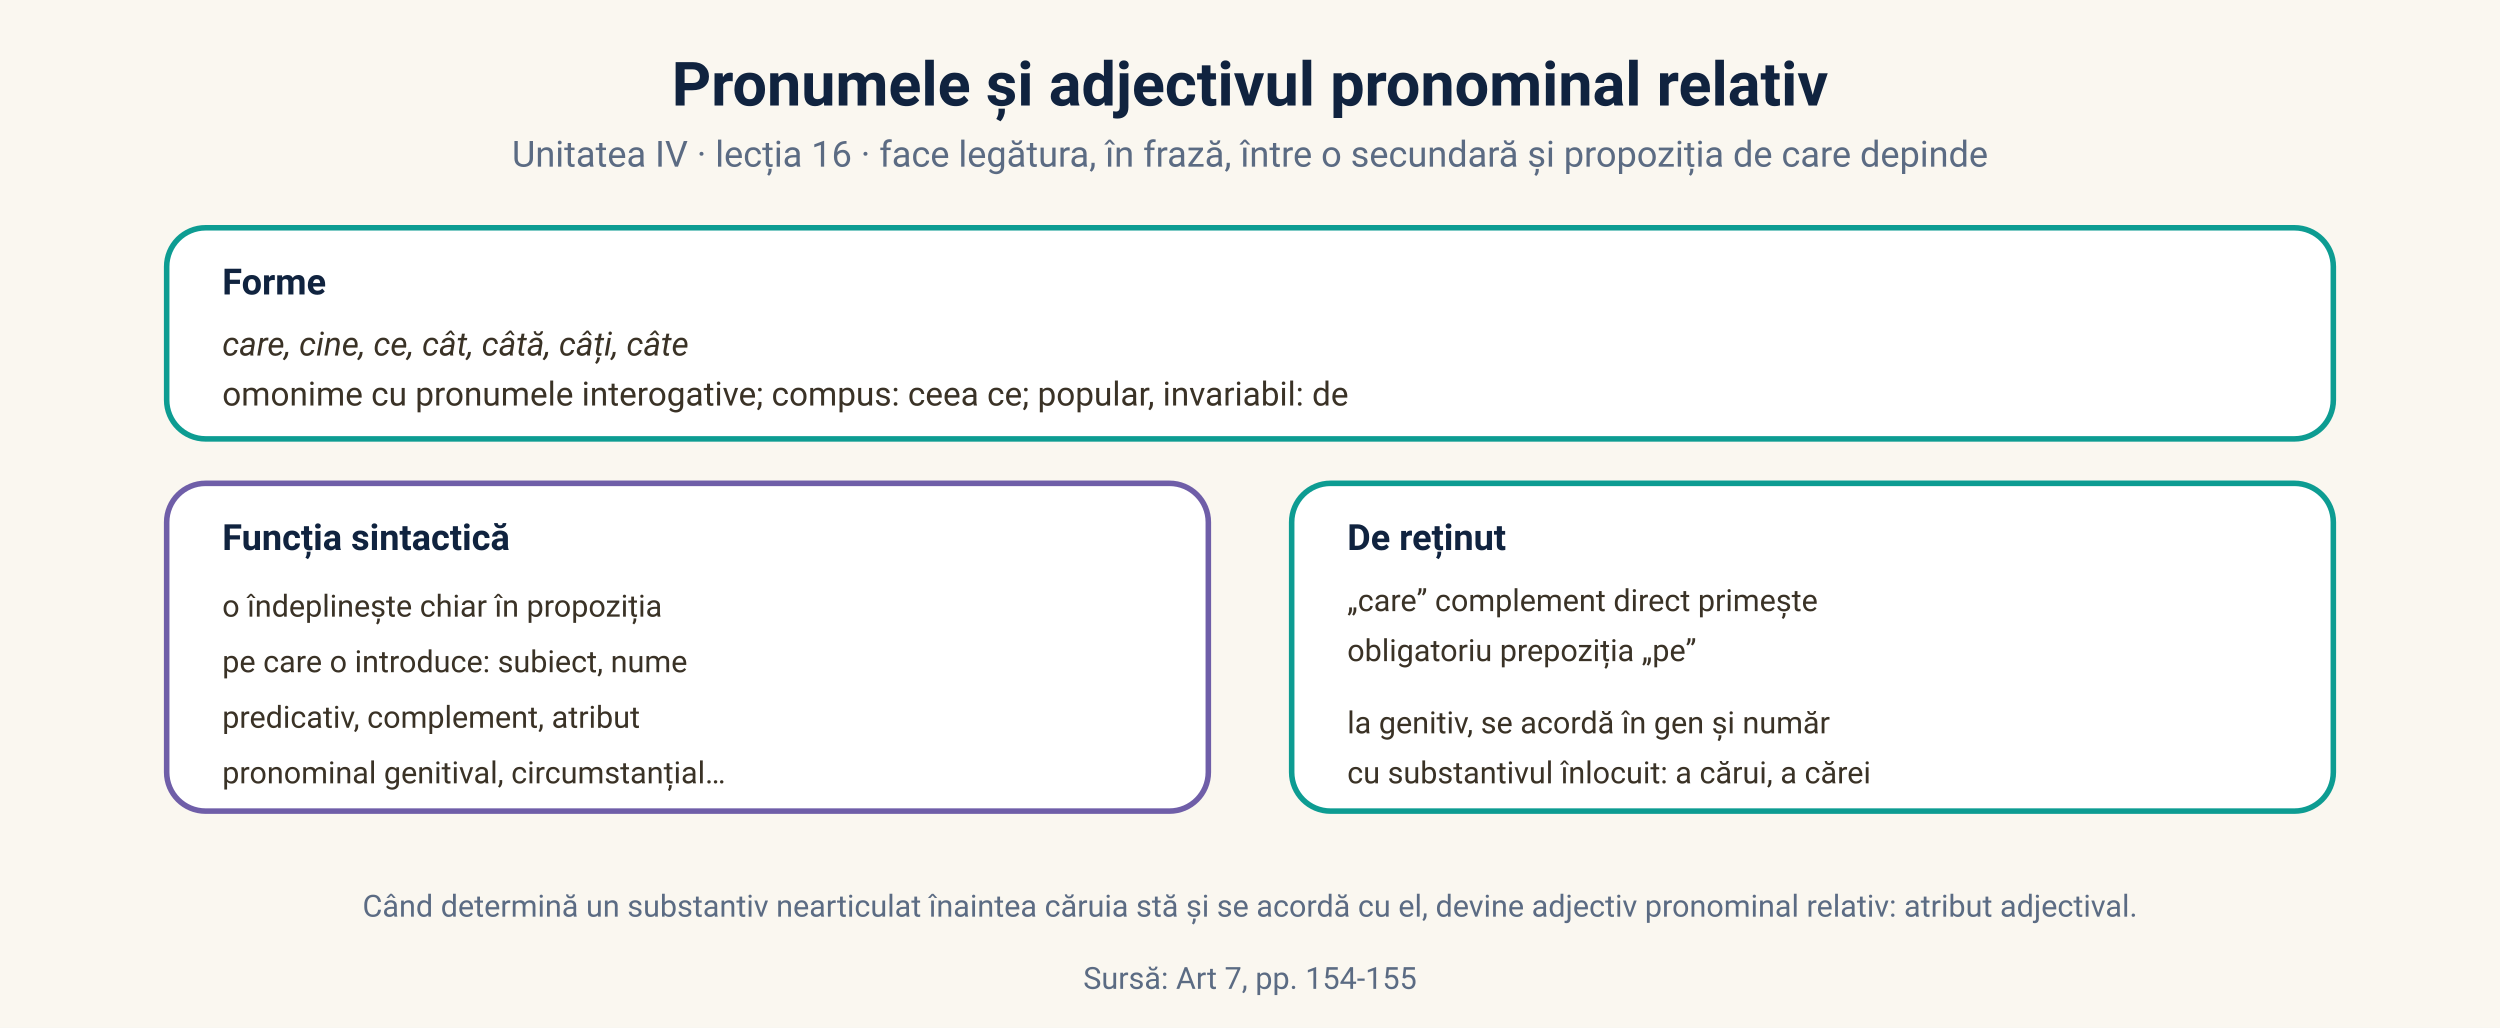
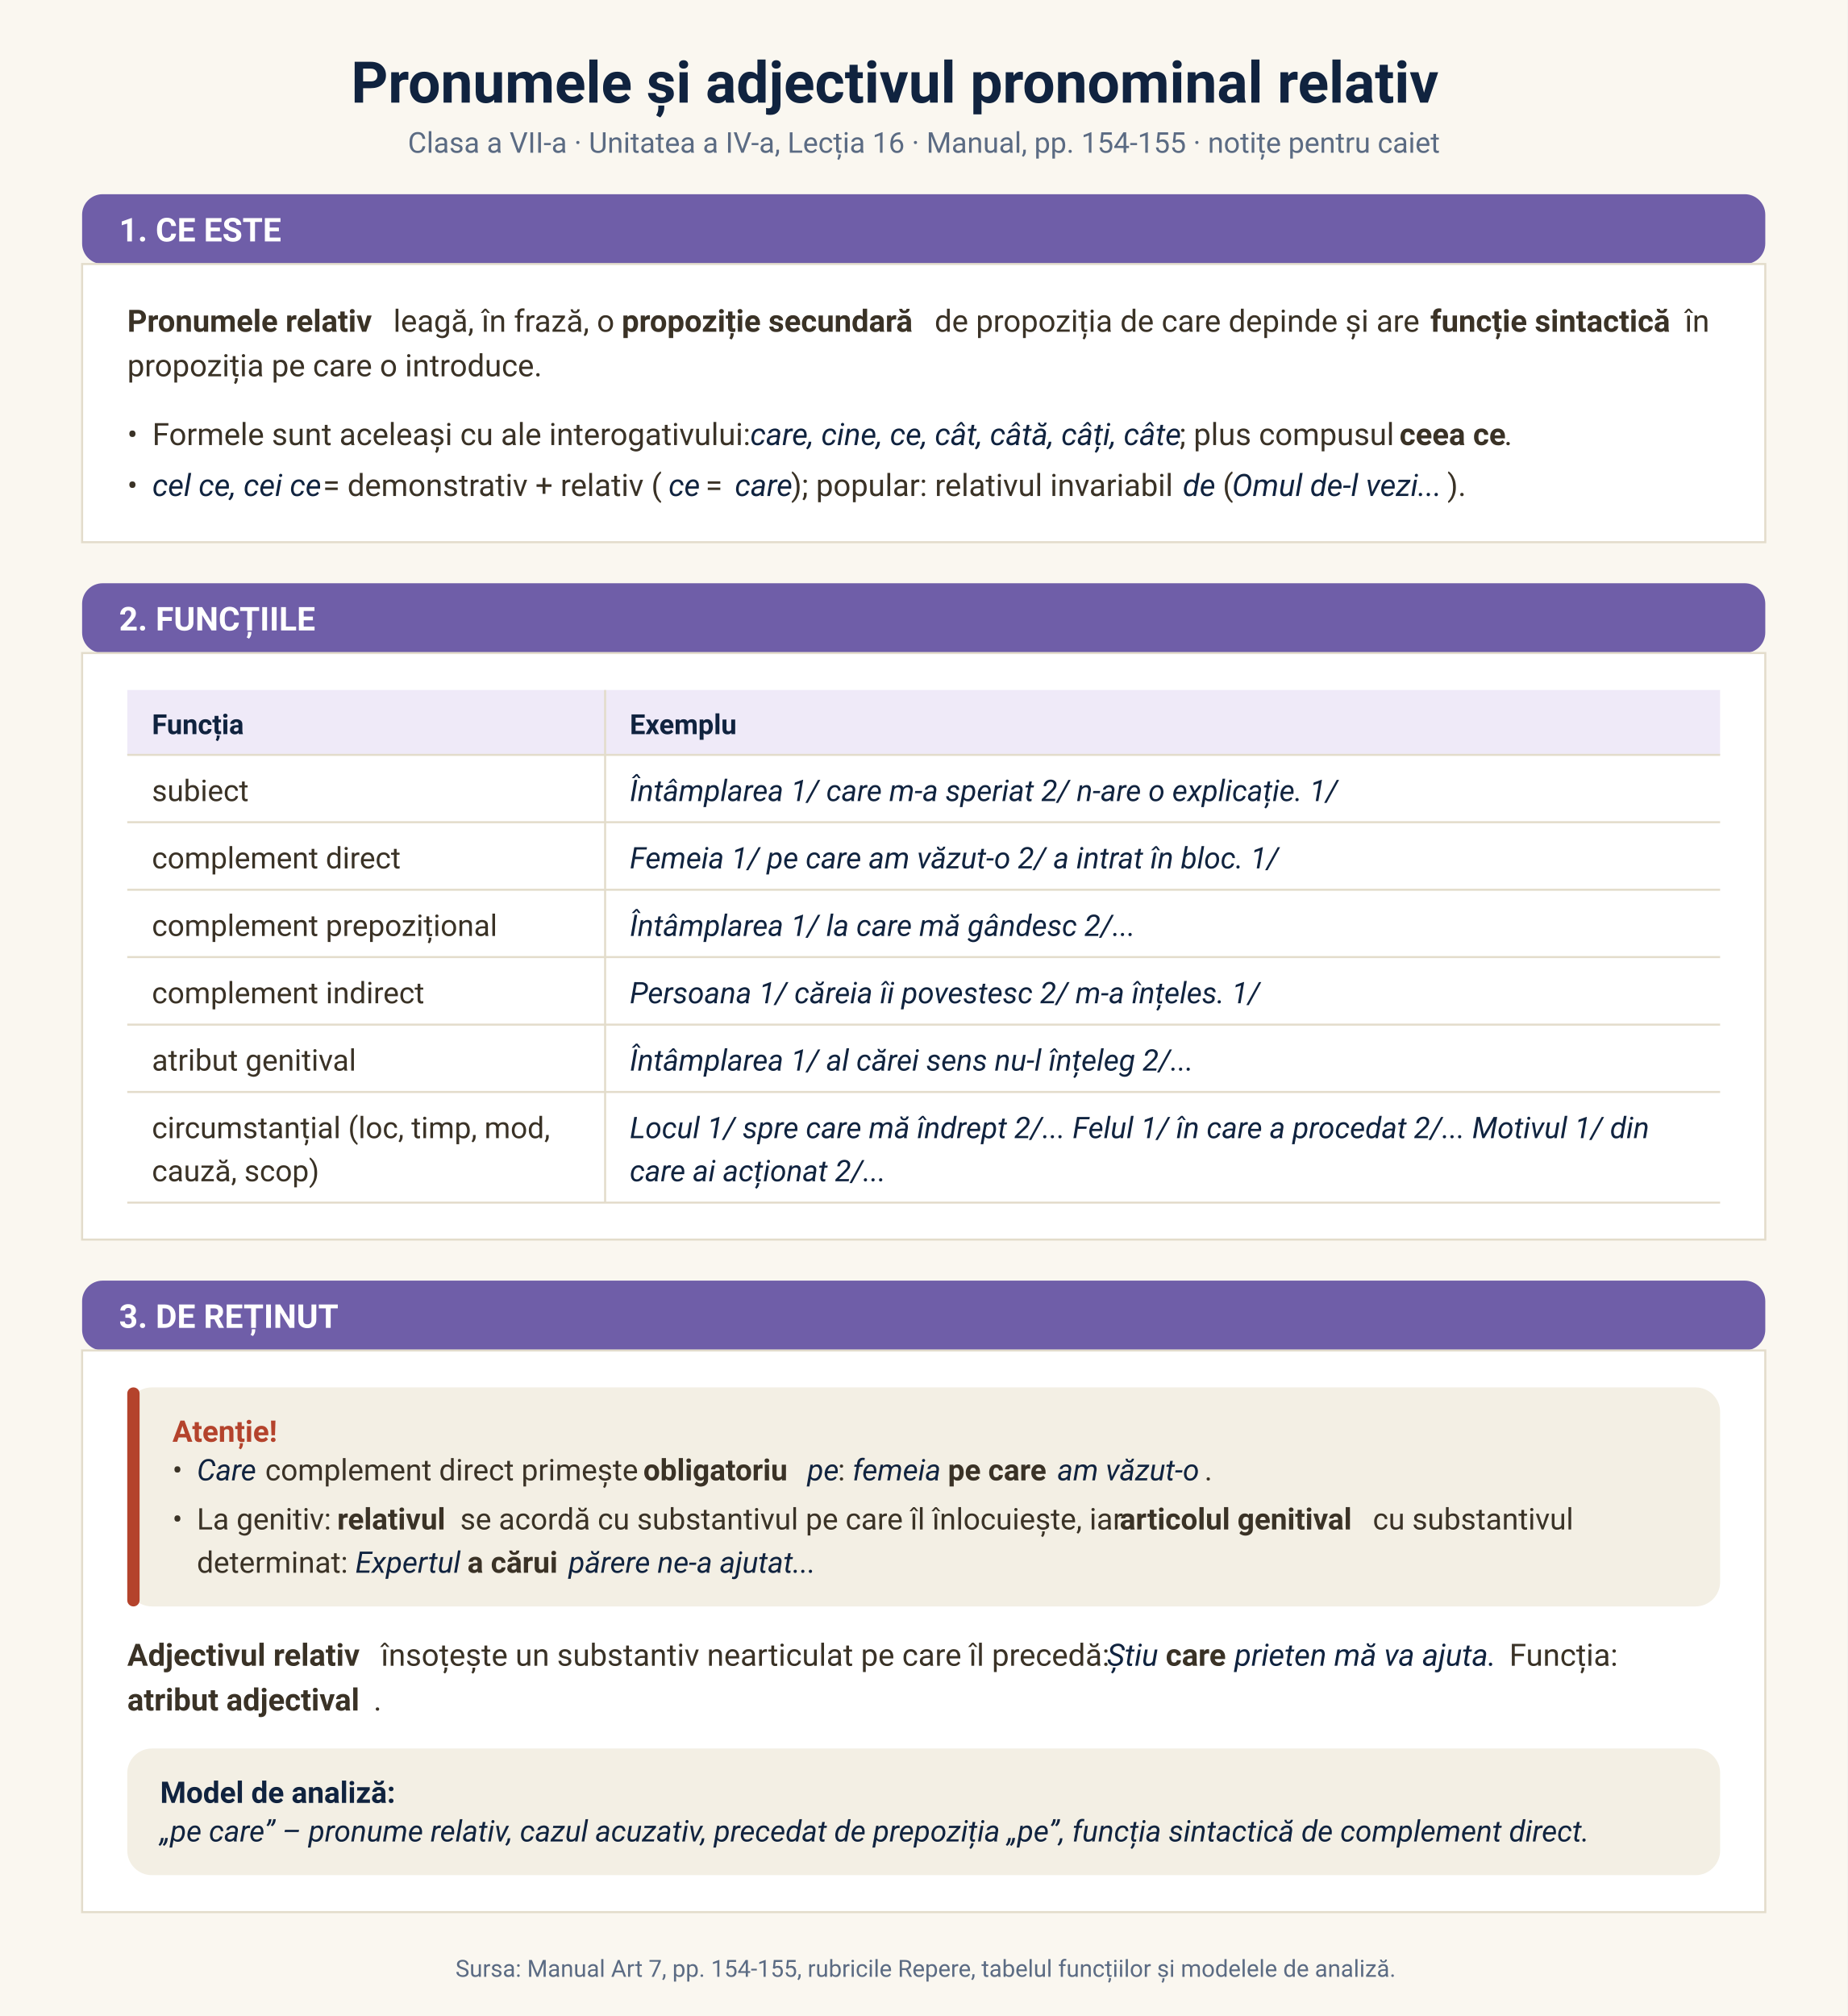
- <svg xmlns="http://www.w3.org/2000/svg" viewBox="0 0 900 370" font-family="'Segoe UI', 'Plus Jakarta Sans', -apple-system, Roboto, sans-serif">
-   <rect width="900" height="370" fill="#faf7f0" />
-   <text x="450" y="38" text-anchor="middle" font-size="22" font-weight="700" fill="#10233f">Pronumele și adjectivul pronominal relativ</text>
-   <text x="450" y="60" text-anchor="middle" font-size="13" fill="#5b6b83">Unitatea IV · lecția 16 · face legătura, în frază, între o secundară și propoziția de care depinde</text>
-   <rect x="60" y="82" width="780" height="76" rx="14" fill="#ffffff" stroke="#0d9c92" stroke-width="2" />
-   <text x="80" y="106" font-size="13" font-weight="700" fill="#10233f">Forme</text>
-   <text font-size="12" fill="#3a3226">
-     <tspan x="80" y="128" font-style="italic">care, cine, ce, cât, câtă, câți, câte</tspan>
-     <tspan x="80" y="146">omonime cu pronumele interogative; compus: ceea ce; popular, invariabil: de</tspan>
-   </text>
-   <rect x="60" y="174" width="375" height="118" rx="14" fill="#ffffff" stroke="#6f5ea8" stroke-width="2" />
-   <text x="80" y="198" font-size="13" font-weight="700" fill="#10233f">Funcția sintactică</text>
-   <text font-size="11" fill="#3a3226">
-     <tspan x="80" y="222">o îndeplinește chiar în propoziția</tspan>
-     <tspan x="80" y="242">pe care o introduce: subiect, nume</tspan>
-     <tspan x="80" y="262">predicativ, complement, atribut</tspan>
-     <tspan x="80" y="282">pronominal genitival, circumstanțial…</tspan>
-   </text>
-   <rect x="465" y="174" width="375" height="118" rx="14" fill="#ffffff" stroke="#0d9c92" stroke-width="2" />
-   <text x="485" y="198" font-size="13" font-weight="700" fill="#10233f">De reținut</text>
-   <text font-size="11" fill="#3a3226">
-     <tspan x="485" y="220">„care” complement direct primește</tspan>
-     <tspan x="485" y="238">obligatoriu prepoziția „pe”</tspan>
-     <tspan x="485" y="264">la genitiv, se acordă în gen și număr</tspan>
-     <tspan x="485" y="282">cu substantivul înlocuit: a cărui, a cărei</tspan>
-   </text>
-   <text x="450" y="330" text-anchor="middle" font-size="11" fill="#5b6b83">Când determină un substantiv nearticulat înaintea căruia stă și se acordă cu el, devine adjectiv pronominal relativ: atribut adjectival.</text>
-   <text x="450" y="356" text-anchor="middle" font-size="11" fill="#5b6b83">Sursă: Art 7, pp. 154-155</text>
+ <svg xmlns="http://www.w3.org/2000/svg" viewBox="0 0 900 982" font-family="'Segoe UI', 'Plus Jakarta Sans', -apple-system, Roboto, sans-serif">
+   <rect width="900" height="982" fill="#faf7f0" />
+   <text x="171.0" y="50.0" font-size="28" fill="#10233f" font-weight="700" textLength="559.2" lengthAdjust="spacing">Pronumele și adjectivul pronominal relativ</text>
+   <text x="198.7" y="74.4" font-size="14" fill="#5b6b83" textLength="502.6" lengthAdjust="spacing">Clasa a VII-a · Unitatea a IV-a, Lecția 16 · Manual, pp. 154-155 · notițe pentru caiet</text>
+   <rect x="40" y="94.6" width="820" height="34" rx="10" fill="#6f5ea8" />
+   <text x="58" y="117.6" font-size="16" font-weight="700" fill="#ffffff">1. CE ESTE</text>
+   <rect x="40" y="128.6" width="820" height="135.5" fill="#ffffff" stroke="#e3dccb" />
+   <text x="62.0" y="161.6" font-size="15" fill="#3a3226" font-weight="700" textLength="125.5" lengthAdjust="spacing">Pronumele relativ</text>
+   <text x="191.6" y="161.6" font-size="15" fill="#3a3226" textLength="107.2" lengthAdjust="spacing">leagă, în frază, o</text>
+   <text x="302.9" y="161.6" font-size="15" fill="#3a3226" font-weight="700" textLength="148.3" lengthAdjust="spacing">propoziție secundară</text>
+   <text x="455.3" y="161.6" font-size="15" fill="#3a3226" textLength="237.4" lengthAdjust="spacing">de propoziția de care depinde și are</text>
+   <text x="696.8" y="161.6" font-size="15" fill="#3a3226" font-weight="700" textLength="120.0" lengthAdjust="spacing">funcție sintactică</text>
+   <text x="820.8" y="161.6" font-size="15" fill="#3a3226" textLength="12.2" lengthAdjust="spacing">în</text>
+   <text x="62.0" y="183.3" font-size="15" fill="#3a3226" textLength="203.4" lengthAdjust="spacing">propoziția pe care o introduce.</text>
+   <text x="62.0" y="216.8" font-size="15" fill="#3a3226">•</text>
+   <text x="74.2" y="216.8" font-size="15" fill="#3a3226" textLength="287.2" lengthAdjust="spacing">Formele sunt aceleași cu ale interogativului:</text>
+   <text x="365.5" y="216.8" font-size="15" fill="#10233f" font-style="italic" textLength="209.1" lengthAdjust="spacing">care, cine, ce, cât, câtă, câți, câte</text>
+   <text x="574.6" y="216.8" font-size="15" fill="#3a3226" textLength="103.2" lengthAdjust="spacing">; plus compusul</text>
+   <text x="681.8" y="216.8" font-size="15" fill="#3a3226" font-weight="700" textLength="51.0" lengthAdjust="spacing">ceea ce</text>
+   <text x="732.8" y="216.8" font-size="15" fill="#3a3226" textLength="3.3" lengthAdjust="spacing">.</text>
+   <text x="62.0" y="241.6" font-size="15" fill="#3a3226">•</text>
+   <text x="74.2" y="241.6" font-size="15" fill="#10233f" font-style="italic" textLength="79.0" lengthAdjust="spacing">cel ce, cei ce</text>
+   <text x="157.3" y="241.6" font-size="15" fill="#3a3226" textLength="168.4" lengthAdjust="spacing">= demonstrativ + relativ (</text>
+   <text x="325.7" y="241.6" font-size="15" fill="#10233f" font-style="italic" textLength="13.9" lengthAdjust="spacing">ce</text>
+   <text x="343.7" y="241.6" font-size="15" fill="#3a3226" textLength="10.2" lengthAdjust="spacing">=</text>
+   <text x="358.0" y="241.6" font-size="15" fill="#10233f" font-style="italic" textLength="27.4" lengthAdjust="spacing">care</text>
+   <text x="385.4" y="241.6" font-size="15" fill="#3a3226" textLength="186.8" lengthAdjust="spacing">); popular: relativul invariabil</text>
+   <text x="576.2" y="241.6" font-size="15" fill="#10233f" font-style="italic" textLength="15.4" lengthAdjust="spacing">de</text>
+   <text x="595.7" y="241.6" font-size="15" fill="#3a3226" textLength="4.5" lengthAdjust="spacing">(</text>
+   <text x="600.2" y="241.6" font-size="15" fill="#10233f" font-style="italic" textLength="104.8" lengthAdjust="spacing">Omul de-l vezi...</text>
+   <text x="705.1" y="241.6" font-size="15" fill="#3a3226" textLength="7.8" lengthAdjust="spacing">).</text>
+   <rect x="40" y="284.1" width="820" height="34" rx="10" fill="#6f5ea8" />
+   <text x="58" y="307.1" font-size="16" font-weight="700" fill="#ffffff">2. FUNCȚIILE</text>
+   <rect x="40" y="318.1" width="820" height="285.7" fill="#ffffff" stroke="#e3dccb" />
+   <rect x="62.0" y="336.1" width="776.0" height="31.6" fill="#efeaf8" />
+   <text x="74.0" y="357.6" font-size="13.5" fill="#10233f" font-weight="700" textLength="46.3" lengthAdjust="spacing">Funcția</text>
+   <text x="306.8" y="357.6" font-size="13.5" fill="#10233f" font-weight="700" textLength="54.7" lengthAdjust="spacing">Exemplu</text>
+   <line x1="62.0" y1="367.7" x2="838.0" y2="367.7" stroke="#e3dccb" />
+   <text x="74.0" y="390.2" font-size="14.5" fill="#3a3226" textLength="45.5" lengthAdjust="spacing">subiect</text>
+   <text x="306.8" y="390.2" font-size="14.5" fill="#10233f" font-style="italic" textLength="351.5" lengthAdjust="spacing">Întâmplarea 1/ care m-a speriat 2/ n-are o explicație. 1/</text>
+   <line x1="62.0" y1="400.5" x2="838.0" y2="400.5" stroke="#e3dccb" />
+   <text x="74.0" y="423.0" font-size="14.5" fill="#3a3226" textLength="120.6" lengthAdjust="spacing">complement direct</text>
+   <text x="306.8" y="423.0" font-size="14.5" fill="#10233f" font-style="italic" textLength="321.6" lengthAdjust="spacing">Femeia 1/ pe care am văzut-o 2/ a intrat în bloc. 1/</text>
+   <line x1="62.0" y1="433.4" x2="838.0" y2="433.4" stroke="#e3dccb" />
+   <text x="74.0" y="455.9" font-size="14.5" fill="#3a3226" textLength="168.8" lengthAdjust="spacing">complement prepozițional</text>
+   <text x="306.8" y="455.9" font-size="14.5" fill="#10233f" font-style="italic" textLength="246.2" lengthAdjust="spacing">Întâmplarea 1/ la care mă gândesc 2/...</text>
+   <line x1="62.0" y1="466.2" x2="838.0" y2="466.2" stroke="#e3dccb" />
+   <text x="74.0" y="488.7" font-size="14.5" fill="#3a3226" textLength="132.4" lengthAdjust="spacing">complement indirect</text>
+   <text x="306.8" y="488.7" font-size="14.5" fill="#10233f" font-style="italic" textLength="304.9" lengthAdjust="spacing">Persoana 1/ căreia îi povestesc 2/ m-a înțeles. 1/</text>
+   <line x1="62.0" y1="499.1" x2="838.0" y2="499.1" stroke="#e3dccb" />
+   <text x="74.0" y="521.5" font-size="14.5" fill="#3a3226" textLength="100.6" lengthAdjust="spacing">atribut genitival</text>
+   <text x="306.8" y="521.5" font-size="14.5" fill="#10233f" font-style="italic" textLength="277.7" lengthAdjust="spacing">Întâmplarea 1/ al cărei sens nu-l înțeleg 2/...</text>
+   <line x1="62.0" y1="531.9" x2="838.0" y2="531.9" stroke="#e3dccb" />
+   <text x="74.0" y="554.4" font-size="14.5" fill="#3a3226" textLength="192.0" lengthAdjust="spacing">circumstanțial (loc, timp, mod,</text>
+   <text x="74.0" y="575.4" font-size="14.5" fill="#3a3226" textLength="77.6" lengthAdjust="spacing">cauză, scop)</text>
+   <text x="306.8" y="554.4" font-size="14.5" fill="#10233f" font-style="italic" textLength="497.3" lengthAdjust="spacing">Locul 1/ spre care mă îndrept 2/... Felul 1/ în care a procedat 2/... Motivul 1/ din</text>
+   <text x="306.8" y="575.4" font-size="14.5" fill="#10233f" font-style="italic" textLength="124.1" lengthAdjust="spacing">care ai acționat 2/...</text>
+   <line x1="62.0" y1="585.8" x2="838.0" y2="585.8" stroke="#e3dccb" />
+   <line x1="294.8" y1="336.1" x2="294.8" y2="585.8" stroke="#e3dccb" />
+   <rect x="40" y="623.8" width="820" height="34" rx="10" fill="#6f5ea8" />
+   <text x="58" y="646.8" font-size="16" font-weight="700" fill="#ffffff">3. DE REȚINUT</text>
+   <rect x="40" y="657.8" width="820" height="273.6" fill="#ffffff" stroke="#e3dccb" />
+   <rect x="62.0" y="675.8" width="776.0" height="106.7" rx="12" fill="#f3efe4" />
+   <rect x="62.0" y="675.8" width="6" height="106.7" rx="3" fill="#b4432c" />
+   <text x="84.0" y="702.3" font-size="14.5" fill="#b4432c" font-weight="700" textLength="54.8" lengthAdjust="spacing">Atenție!</text>
+   <text x="84.0" y="721.1" font-size="14.5" fill="#3a3226">•</text>
+   <text x="95.9" y="721.1" font-size="14.5" fill="#10233f" font-style="italic" textLength="29.4" lengthAdjust="spacing">Care</text>
+   <text x="129.2" y="721.1" font-size="14.5" fill="#3a3226" textLength="180.2" lengthAdjust="spacing">complement direct primește</text>
+   <text x="313.4" y="721.1" font-size="14.5" fill="#3a3226" font-weight="700" textLength="76.0" lengthAdjust="spacing">obligatoriu</text>
+   <text x="393.3" y="721.1" font-size="14.5" fill="#10233f" font-style="italic" textLength="14.9" lengthAdjust="spacing">pe</text>
+   <text x="408.2" y="721.1" font-size="14.5" fill="#3a3226" textLength="3.2" lengthAdjust="spacing">:</text>
+   <text x="415.3" y="721.1" font-size="14.5" fill="#10233f" font-style="italic" textLength="42.6" lengthAdjust="spacing">femeia</text>
+   <text x="461.8" y="721.1" font-size="14.5" fill="#3a3226" font-weight="700" textLength="49.3" lengthAdjust="spacing">pe care</text>
+   <text x="515.1" y="721.1" font-size="14.5" fill="#10233f" font-style="italic" textLength="71.8" lengthAdjust="spacing">am văzut-o</text>
+   <text x="586.8" y="721.1" font-size="14.5" fill="#3a3226" textLength="3.2" lengthAdjust="spacing">.</text>
+   <text x="84.0" y="745.0" font-size="14.5" fill="#3a3226">•</text>
+   <text x="95.9" y="745.0" font-size="14.5" fill="#3a3226" textLength="64.5" lengthAdjust="spacing">La genitiv:</text>
+   <text x="164.3" y="745.0" font-size="14.5" fill="#3a3226" font-weight="700" textLength="56.0" lengthAdjust="spacing">relativul</text>
+   <text x="224.2" y="745.0" font-size="14.5" fill="#3a3226" textLength="317.4" lengthAdjust="spacing">se acordă cu substantivul pe care îl înlocuiește, iar</text>
+   <text x="545.5" y="745.0" font-size="14.5" fill="#3a3226" font-weight="700" textLength="119.3" lengthAdjust="spacing">articolul genitival</text>
+   <text x="668.8" y="745.0" font-size="14.5" fill="#3a3226" textLength="95.6" lengthAdjust="spacing">cu substantivul</text>
+   <text x="95.9" y="766.1" font-size="14.5" fill="#3a3226" textLength="73.4" lengthAdjust="spacing">determinat:</text>
+   <text x="173.1" y="766.1" font-size="14.5" fill="#10233f" font-style="italic" textLength="50.6" lengthAdjust="spacing">Expertul</text>
+   <text x="227.7" y="766.1" font-size="14.5" fill="#3a3226" font-weight="700" textLength="45.4" lengthAdjust="spacing">a cărui</text>
+   <text x="277.0" y="766.1" font-size="14.5" fill="#10233f" font-style="italic" textLength="123.1" lengthAdjust="spacing">părere ne-a ajutat...</text>
+   <text x="62.0" y="811.4" font-size="15" fill="#3a3226" font-weight="700" textLength="119.5" lengthAdjust="spacing">Adjectivul relativ</text>
+   <text x="185.6" y="811.4" font-size="15" fill="#3a3226" textLength="349.6" lengthAdjust="spacing">însoțește un substantiv nearticulat pe care îl precedă:</text>
+   <text x="539.3" y="811.4" font-size="15" fill="#10233f" font-style="italic" textLength="24.6" lengthAdjust="spacing">Știu</text>
+   <text x="567.9" y="811.4" font-size="15" fill="#3a3226" font-weight="700" textLength="29.4" lengthAdjust="spacing">care</text>
+   <text x="601.4" y="811.4" font-size="15" fill="#10233f" font-style="italic" textLength="129.9" lengthAdjust="spacing">prieten mă va ajuta.</text>
+   <text x="735.3" y="811.4" font-size="15" fill="#3a3226" textLength="51.0" lengthAdjust="spacing">Funcția:</text>
+   <text x="62.0" y="833.2" font-size="15" fill="#3a3226" font-weight="700" textLength="120.0" lengthAdjust="spacing">atribut adjectival</text>
+   <text x="182.0" y="833.2" font-size="15" fill="#3a3226" textLength="3.3" lengthAdjust="spacing">.</text>
+   <rect x="62.0" y="851.7" width="776.0" height="61.7" rx="12" fill="#f3efe4" />
+   <text x="78.0" y="878.2" font-size="14.5" fill="#10233f" font-weight="700" textLength="119.9" lengthAdjust="spacing">Model de analiză:</text>
+   <text x="78.0" y="897.0" font-size="14.5" fill="#10233f" font-style="italic" textLength="698.1" lengthAdjust="spacing">„pe care” – pronume relativ, cazul acuzativ, precedat de prepoziția „pe”, funcția sintactică de complement direct.</text>
+   <text x="221.9" y="962.9" font-size="11.5" fill="#5b6b83" textLength="456.2" lengthAdjust="spacing">Sursa: Manual Art 7, pp. 154-155, rubricile Repere, tabelul funcțiilor și modelele de analiză.</text>
</svg>
